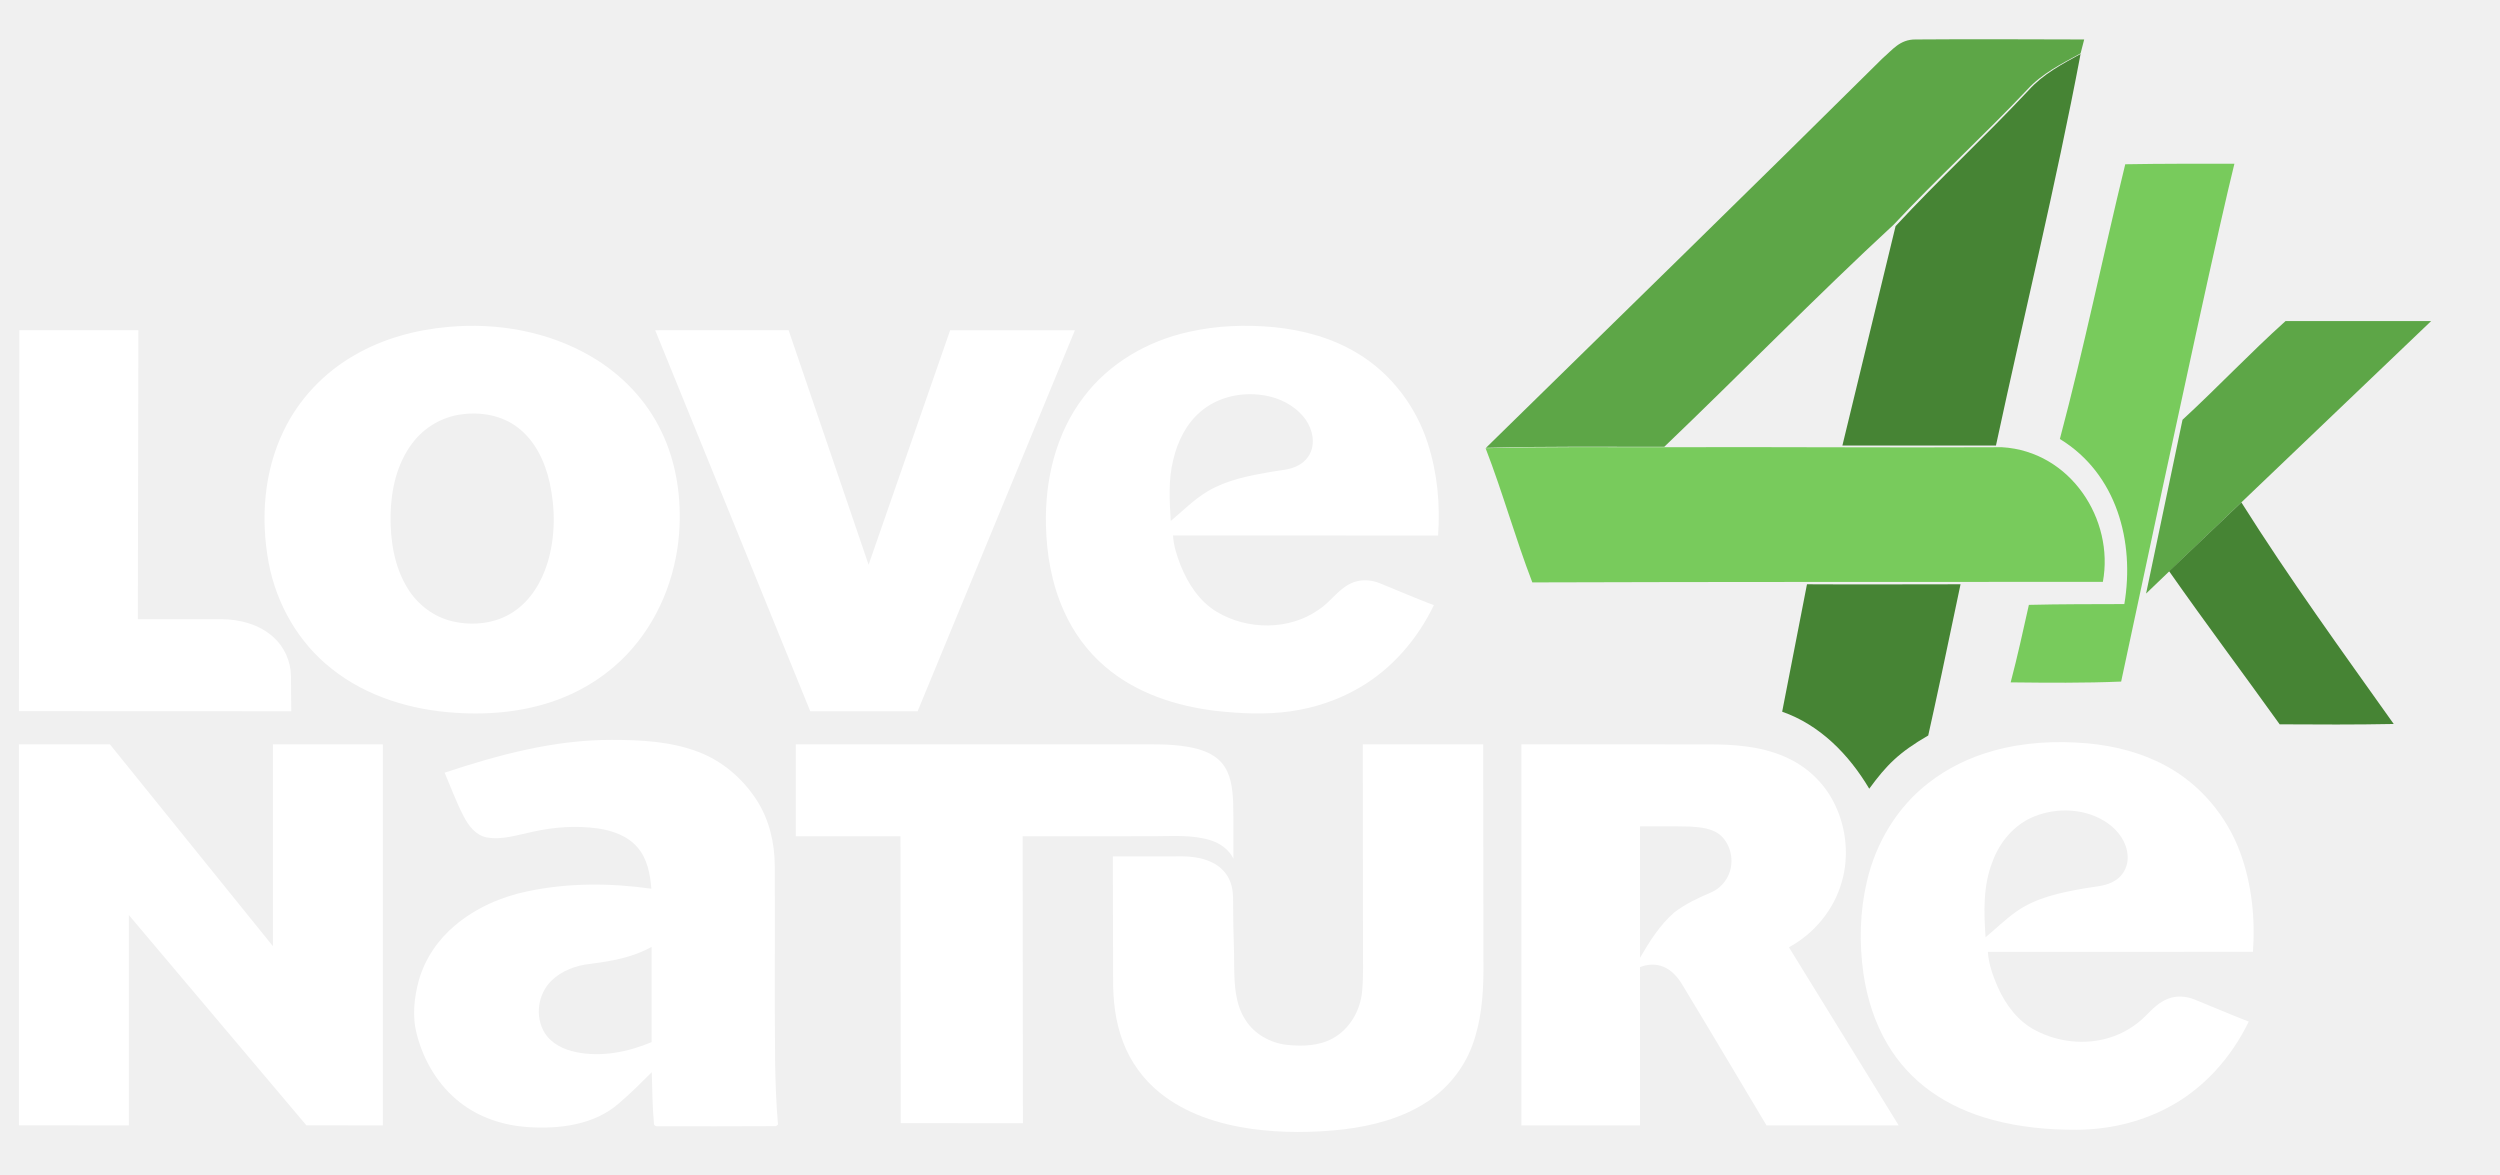
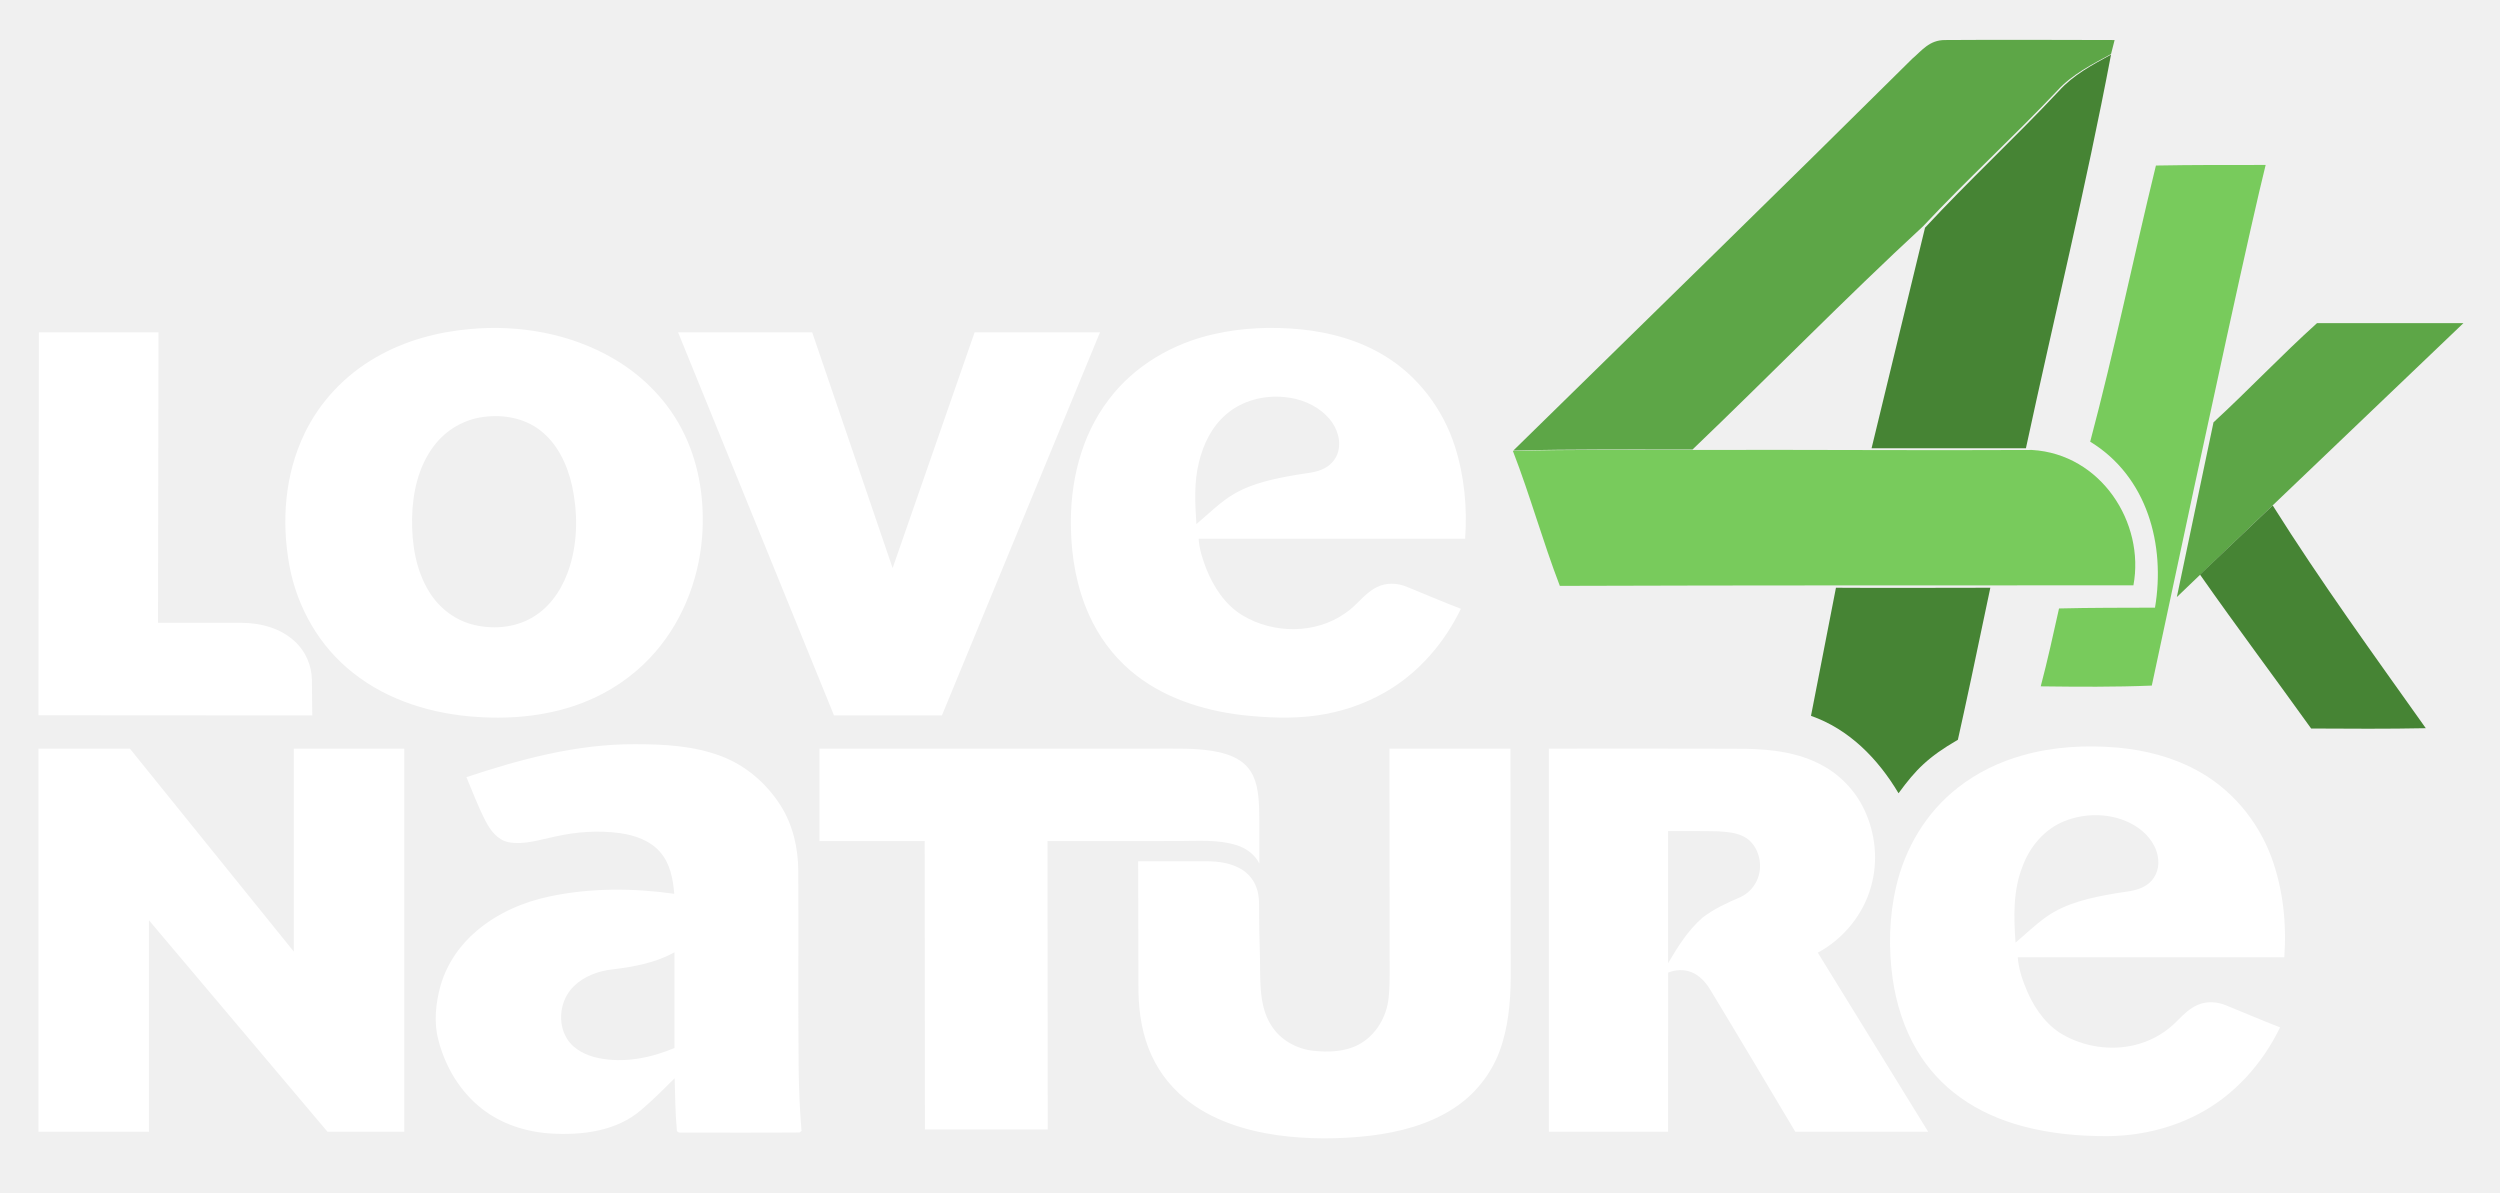
- <svg xmlns="http://www.w3.org/2000/svg" width="66px" height="31px" viewBox="0 0 66 31" version="1.1">
+ <svg xmlns="http://www.w3.org/2000/svg" width="65px" height="31px" viewBox="0 0 65 31" version="1.1">
  <g id="Page-1" stroke="none" stroke-width="1" fill="none" fill-rule="evenodd">
-     <g id="SVG-Layer" transform="translate(0.5, 1)" fill-rule="nonzero">
-       <g id="#5da647ff" transform="translate(38.6975, 0)" fill="#5DA647">
-         <path d="M10.511,0.531 C10.76,0.323 10.954,0.039 11.373,0.042 C12.853,0.03 14.341,0.039 15.825,0.042 L15.73,0.41 C15.238,0.676 14.704,0.946 14.325,1.363 C13.176,2.578 11.941,3.707 10.798,4.928 C8.734,6.837 6.771,8.852 4.739,10.796 C3.17,10.796 1.6,10.781 0.033,10.822 C3.528,7.397 7.034,3.98 10.511,0.531 Z" id="Path" />
-         <path d="M18.421,10.082 C19.345,9.231 20.207,8.315 21.14,7.477 C22.424,7.477 23.703,7.477 24.984,7.477 C23.374,9.02 17.601,14.525 17.459,14.67 C17.759,13.243 18.126,11.486 18.421,10.082 Z" id="Path" />
+     <g id="lovenature4k" transform="translate(1, 1)" fill-rule="nonzero">
+       <g id="#5da647ff" transform="translate(38.31286, 0)" fill="#5DA647">
+         <path d="M10.407,0.526 C10.653,0.32 10.845,0.039 11.26,0.041 C12.726,0.03 14.198,0.039 15.667,0.041 L15.574,0.406 C15.087,0.67 14.558,0.936 14.183,1.35 C13.045,2.553 11.823,3.671 10.691,4.879 C8.647,6.769 6.703,8.764 4.692,10.688 C3.138,10.688 1.584,10.674 0.033,10.715 C3.493,7.323 6.964,3.941 10.407,0.526 Z" id="Path" />
+         <path d="M18.238,9.981 C19.153,9.139 20.006,8.233 20.929,7.402 C22.201,7.402 23.467,7.402 24.736,7.402 C23.141,8.93 17.426,14.38 17.285,14.524 C17.583,13.111 17.946,11.371 18.238,9.981 Z" id="Path" />
      </g>
-       <g id="#468434ff" transform="translate(46.52823, 0.380057)" fill="#468434">
-         <path d="M6.53,1 C6.908,0.579 7.409,0.313 7.899,0.045 C7.244,3.509 6.405,6.935 5.665,10.382 L1.611,10.382 L3.015,4.59 C4.154,3.36 5.385,2.223 6.53,1 Z" id="Path" />
-         <path d="M10.236,13.699 L12.144,11.883 C13.413,13.898 14.784,15.786 16.166,17.733 C15.162,17.753 14.156,17.748 13.155,17.742 C12.169,16.366 11.225,15.11 10.236,13.699 Z" id="Path" />
-         <path d="M0.676,14.045 C2.012,14.053 3.369,14.045 4.73,14.045 C4.348,15.876 4.064,17.206 3.877,18.037 C3.097,18.489 2.777,18.818 2.32,19.442 C1.777,18.529 1.015,17.757 0.021,17.409 L0.676,14.045 Z" id="Path" />
+       <g id="#468434ff" transform="translate(46.06576, 0.376279)" fill="#468434">
+         <path d="M6.465,0.99 C6.839,0.573 7.336,0.31 7.821,0.044 C7.172,3.475 6.342,6.866 5.608,10.279 L1.595,10.279 L2.985,4.544 C4.113,3.327 5.331,2.201 6.465,0.99 Z" id="Path" />
+         <path d="M10.134,13.563 L12.024,11.764 C13.28,13.76 14.637,15.629 16.005,17.557 C15.011,17.577 14.015,17.571 13.024,17.565 C12.048,16.203 11.113,14.959 10.134,13.563 Z" id="Path" />
+         <path d="M0.669,13.905 C1.992,13.914 3.335,13.905 4.683,13.905 C4.305,15.718 4.024,17.035 3.839,17.858 C3.066,18.306 2.749,18.63 2.296,19.248 C1.759,18.344 1.005,17.58 0.02,17.236 L0.669,13.905 Z" id="Path" />
      </g>
-       <g id="#78cb5cff" transform="translate(38.6975, 3.268489)" fill="#78CB5C">
-         <path d="M16.909,0.068 C17.868,0.051 18.829,0.054 19.791,0.054 C19.426,1.519 18.43,6.076 16.801,13.725 C15.831,13.766 14.857,13.757 13.884,13.746 C14.063,13.068 14.212,12.384 14.365,11.7 C15.204,11.679 16.046,11.682 16.885,11.679 C17.163,10.039 16.688,8.239 15.183,7.321 C15.822,4.917 16.321,2.481 16.909,0.068 Z" id="Path" />
-         <path d="M0.022,7.564 C1.576,7.524 3.134,7.538 4.691,7.538 C7.682,7.527 10.656,7.554 13.654,7.538 C15.467,7.645 16.624,9.452 16.318,11.093 C11.297,11.096 6.278,11.09 1.256,11.107 C0.806,9.937 0.474,8.731 0.022,7.564 Z" id="Path" />
+       <g id="#78cb5cff" transform="translate(38.31286, 3.236002)" fill="#78CB5C">
+         <path d="M16.741,0.068 C17.69,0.05 18.642,0.053 19.594,0.053 C19.233,1.504 18.247,6.016 16.634,13.589 C15.673,13.629 14.71,13.621 13.746,13.609 C13.923,12.938 14.071,12.261 14.222,11.584 C15.053,11.563 15.886,11.566 16.717,11.563 C16.992,9.939 16.522,8.158 15.032,7.248 C15.665,4.868 16.158,2.456 16.741,0.068 Z" id="Path" />
+         <path d="M0.022,7.488 C1.56,7.449 3.102,7.463 4.644,7.463 C7.606,7.452 10.55,7.479 13.519,7.463 C15.314,7.569 16.459,9.358 16.156,10.983 C11.184,10.985 6.215,10.98 1.243,10.997 C0.798,9.838 0.47,8.644 0.022,7.488 Z" id="Path" />
      </g>
-       <g id="love_nature_logo_white" transform="translate(0, 7.601137)" fill="#FFFFFF">
-         <path d="M11.342,0.029 C12.633,-0.089 13.973,0.151 15.094,0.803 C15.9,1.269 16.572,1.966 16.967,2.802 C17.367,3.635 17.497,4.577 17.428,5.491 C17.336,6.659 16.871,7.812 16.053,8.673 C15.578,9.175 14.988,9.568 14.342,9.825 C13.456,10.179 12.483,10.28 11.534,10.217 C10.363,10.145 9.181,9.791 8.261,9.058 C7.379,8.368 6.799,7.345 6.594,6.262 C6.376,5.096 6.466,3.85 6.989,2.771 C7.389,1.937 8.056,1.233 8.867,0.771 C9.618,0.336 10.478,0.104 11.342,0.029 M11.693,2.337 C11.174,2.401 10.694,2.685 10.386,3.099 C9.973,3.642 9.824,4.334 9.811,5.001 C9.802,5.668 9.907,6.362 10.266,6.938 C10.527,7.363 10.957,7.691 11.452,7.803 C11.991,7.928 12.593,7.862 13.057,7.55 C13.508,7.252 13.797,6.766 13.953,6.263 C14.163,5.577 14.163,4.839 14.012,4.142 C13.888,3.591 13.633,3.038 13.169,2.685 C12.756,2.367 12.204,2.268 11.693,2.337 Z" id="Shape" />
-         <path d="M30.883,0.161 C31.622,-0.008 32.39,-0.034 33.144,0.037 C33.916,0.114 34.684,0.327 35.346,0.731 C36.235,1.267 36.887,2.14 37.196,3.11 C37.447,3.891 37.525,4.722 37.465,5.537 C35.133,5.534 32.8,5.537 30.468,5.536 C30.482,5.807 30.57,6.068 30.666,6.319 C30.861,6.804 31.161,7.275 31.624,7.552 C32.432,8.036 33.536,8.044 34.313,7.495 C34.619,7.298 34.815,6.971 35.147,6.808 C35.389,6.685 35.683,6.695 35.931,6.798 C36.406,6.989 36.875,7.195 37.354,7.376 C36.925,8.264 36.254,9.054 35.384,9.556 C34.829,9.88 34.206,10.088 33.567,10.178 C32.92,10.269 32.261,10.238 31.613,10.168 C30.556,10.043 29.492,9.699 28.68,9.002 C28.207,8.6 27.834,8.089 27.586,7.527 C27.266,6.817 27.13,6.039 27.113,5.266 C27.084,4.075 27.371,2.84 28.112,1.876 C28.777,0.992 29.796,0.399 30.883,0.161 M31.19,2.27 C30.81,2.595 30.586,3.061 30.474,3.536 C30.341,4.064 30.375,4.614 30.408,5.152 C30.732,4.882 31.028,4.576 31.396,4.361 C31.895,4.069 32.476,3.956 33.041,3.858 C33.288,3.812 33.551,3.808 33.775,3.685 C33.974,3.582 34.119,3.387 34.149,3.169 C34.197,2.847 34.05,2.52 33.816,2.297 C33.527,2.009 33.124,1.852 32.718,1.816 C32.175,1.762 31.601,1.913 31.19,2.27 Z" id="Shape" />
-         <path d="M0.011,0.116 C1.058,0.116 2.105,0.116 3.153,0.116 C3.149,2.659 3.144,5.202 3.139,7.745 C3.872,7.745 4.604,7.743 5.336,7.745 C5.832,7.747 6.352,7.884 6.723,8.224 C7.009,8.482 7.175,8.859 7.182,9.241 C7.186,9.552 7.183,9.865 7.19,10.176 C4.794,10.175 2.397,10.176 0,10.173 C0,6.82 0.009,3.468 0.011,0.116 Z" id="Path" />
-         <path d="M16.797,0.117 C17.971,0.116 19.145,0.117 20.319,0.116 C21.024,2.179 21.726,4.244 22.431,6.308 C23.149,4.244 23.866,2.18 24.584,0.117 C25.682,0.116 26.78,0.117 27.878,0.117 C26.494,3.47 25.109,6.823 23.725,10.176 C22.781,10.176 21.836,10.176 20.891,10.176 C19.526,6.823 18.162,3.47 16.797,0.117 Z" id="Path" />
-         <path d="M11.238,11.798 C12.665,11.324 14.145,10.926 15.661,10.932 C16.424,10.932 17.204,10.972 17.924,11.245 C18.574,11.487 19.121,11.963 19.489,12.542 C19.812,13.051 19.95,13.656 19.954,14.253 C19.963,15.991 19.946,17.73 19.963,19.468 C19.973,20.008 19.992,20.549 20.039,21.087 C20.026,21.098 20,21.119 19.987,21.129 C18.946,21.137 17.905,21.131 16.864,21.133 C16.813,21.14 16.759,21.109 16.764,21.054 C16.721,20.605 16.722,20.155 16.707,19.705 C16.425,19.985 16.144,20.268 15.84,20.526 C15.19,21.099 14.266,21.21 13.429,21.154 C12.789,21.11 12.15,20.902 11.645,20.504 C11.073,20.058 10.684,19.406 10.506,18.712 C10.376,18.237 10.432,17.732 10.562,17.263 C10.724,16.703 11.068,16.201 11.517,15.826 C12.06,15.368 12.731,15.074 13.427,14.929 C14.5,14.703 15.613,14.708 16.696,14.861 C16.665,14.477 16.591,14.069 16.329,13.769 C16.069,13.464 15.667,13.325 15.278,13.269 C14.709,13.19 14.126,13.232 13.567,13.357 C13.168,13.438 12.761,13.581 12.35,13.507 C12.058,13.451 11.869,13.197 11.741,12.951 C11.548,12.578 11.402,12.184 11.238,11.798 M15.09,16.844 C14.713,16.883 14.332,17.021 14.058,17.289 C13.696,17.642 13.614,18.246 13.885,18.675 C14.064,18.956 14.386,19.109 14.707,19.175 C15.379,19.313 16.078,19.173 16.702,18.911 C16.702,18.073 16.702,17.234 16.702,16.396 C16.211,16.673 15.644,16.774 15.09,16.844 Z" id="Shape" />
-         <path d="M52.115,11.222 C52.924,10.994 53.777,10.95 54.612,11.023 C55.319,11.089 56.023,11.266 56.649,11.601 C57.58,12.091 58.289,12.943 58.644,13.912 C58.948,14.746 59.041,15.647 58.978,16.527 C56.645,16.528 54.312,16.527 51.979,16.528 C52.001,16.851 52.113,17.162 52.241,17.458 C52.45,17.924 52.774,18.365 53.244,18.604 C53.83,18.911 54.542,18.991 55.178,18.798 C55.553,18.686 55.894,18.475 56.165,18.198 C56.331,18.03 56.504,17.855 56.731,17.768 C56.955,17.677 57.212,17.696 57.434,17.785 C57.912,17.978 58.385,18.184 58.867,18.369 C58.403,19.326 57.656,20.169 56.687,20.662 C55.962,21.037 55.141,21.221 54.323,21.225 C53.58,21.227 52.833,21.159 52.116,20.966 C51.525,20.809 50.956,20.562 50.462,20.205 C50.003,19.876 49.617,19.453 49.332,18.971 C48.991,18.398 48.79,17.752 48.694,17.098 C48.581,16.291 48.599,15.463 48.786,14.668 C49.019,13.66 49.578,12.714 50.411,12.07 C50.912,11.677 51.499,11.393 52.115,11.222 M53.197,12.956 C52.672,13.168 52.29,13.632 52.102,14.147 C51.851,14.782 51.872,15.475 51.92,16.142 C52.191,15.917 52.442,15.668 52.732,15.464 C53.256,15.094 53.905,14.961 54.531,14.852 C54.808,14.8 55.111,14.8 55.352,14.637 C55.574,14.498 55.692,14.233 55.669,13.979 C55.646,13.636 55.428,13.333 55.15,13.136 C54.593,12.741 53.822,12.701 53.197,12.956 Z" id="Shape" />
-         <path d="M0,11.049 C0.8,11.049 1.601,11.049 2.401,11.049 C3.836,12.825 5.27,14.602 6.705,16.378 C6.705,14.601 6.705,12.825 6.705,11.049 C7.672,11.049 8.64,11.049 9.607,11.049 C9.607,14.402 9.607,17.755 9.607,21.109 C8.934,21.108 8.262,21.109 7.589,21.108 C6.027,19.257 4.465,17.407 2.902,15.557 C2.902,17.408 2.902,19.258 2.902,21.109 C1.935,21.109 0.967,21.109 0,21.108 C0,17.755 -0,14.402 0,11.049 Z" id="Path" />
-         <path d="M20.51,11.049 C23.468,11.049 26.425,11.049 29.383,11.049 C29.869,11.052 30.36,11.031 30.842,11.112 C31.18,11.169 31.539,11.28 31.765,11.552 C31.999,11.836 32.038,12.22 32.055,12.573 C32.069,13.071 32.057,13.569 32.062,14.067 C31.942,13.826 31.709,13.657 31.452,13.58 C30.967,13.431 30.452,13.475 29.952,13.475 C28.801,13.478 27.65,13.475 26.498,13.476 C26.499,16.001 26.501,18.526 26.505,21.051 C25.43,21.051 24.355,21.051 23.28,21.05 C23.278,18.526 23.274,16.001 23.273,13.476 C22.352,13.476 21.431,13.477 20.51,13.476 C20.51,12.667 20.51,11.858 20.51,11.049 Z" id="Path" />
-         <path d="M35.478,11.049 C36.538,11.049 37.597,11.049 38.656,11.049 C38.66,13.052 38.662,15.054 38.663,17.057 C38.658,17.716 38.598,18.386 38.365,19.008 C38.136,19.619 37.703,20.151 37.151,20.503 C36.5,20.924 35.731,21.122 34.967,21.215 C34.162,21.305 33.344,21.311 32.54,21.201 C31.67,21.077 30.793,20.799 30.105,20.236 C29.677,19.887 29.343,19.425 29.149,18.909 C28.944,18.376 28.881,17.801 28.886,17.234 C28.884,16.159 28.881,15.083 28.879,14.007 C29.434,14.006 29.987,14.007 30.541,14.007 C30.865,13.999 31.203,14.022 31.498,14.167 C31.723,14.272 31.907,14.465 31.987,14.7 C32.078,14.949 32.049,15.217 32.056,15.475 C32.056,15.957 32.084,16.438 32.082,16.92 C32.089,17.399 32.108,17.912 32.382,18.327 C32.616,18.701 33.037,18.932 33.471,18.983 C33.878,19.026 34.313,19.014 34.68,18.815 C35.127,18.572 35.408,18.086 35.458,17.589 C35.501,17.156 35.478,16.72 35.483,16.285 C35.483,14.54 35.477,12.794 35.478,11.049 Z" id="Path" />
-         <path d="M39.665,11.049 C41.386,11.051 43.107,11.045 44.828,11.052 C45.514,11.064 46.223,11.151 46.834,11.482 C47.315,11.739 47.708,12.151 47.942,12.641 C48.244,13.267 48.317,14.002 48.126,14.671 C47.922,15.406 47.401,16.043 46.728,16.407 C47.693,17.975 48.66,19.541 49.625,21.109 C48.462,21.109 47.299,21.109 46.136,21.109 C45.397,19.874 44.665,18.636 43.919,17.406 C43.799,17.203 43.636,17.01 43.41,16.92 C43.215,16.839 42.99,16.853 42.796,16.931 C42.795,18.324 42.796,19.716 42.796,21.109 C41.752,21.109 40.709,21.109 39.665,21.109 C39.665,17.756 39.665,14.403 39.665,11.049 M42.796,16.685 C43.048,16.253 43.32,15.818 43.702,15.486 C44,15.258 44.344,15.098 44.688,14.952 C44.9,14.855 45.07,14.673 45.151,14.456 C45.279,14.123 45.198,13.716 44.939,13.466 C44.719,13.265 44.402,13.239 44.117,13.22 C43.677,13.209 43.236,13.218 42.796,13.215 C42.796,14.371 42.796,15.528 42.796,16.685 Z" id="Shape" />
+       <g id="love_nature_logo_white" transform="translate(0, 7.525585)" fill="#FFFFFF">
+         <path d="M11.229,0.029 C12.507,-0.088 13.834,0.15 14.944,0.795 C15.742,1.257 16.407,1.947 16.798,2.774 C17.194,3.599 17.323,4.531 17.255,5.436 C17.164,6.593 16.704,7.735 15.893,8.586 C15.423,9.083 14.839,9.473 14.199,9.727 C13.322,10.078 12.359,10.178 11.419,10.116 C10.26,10.045 9.09,9.694 8.179,8.968 C7.305,8.285 6.731,7.272 6.528,6.199 C6.312,5.046 6.402,3.812 6.919,2.744 C7.315,1.917 7.976,1.221 8.779,0.763 C9.523,0.333 10.373,0.103 11.229,0.029 M11.577,2.314 C11.063,2.377 10.588,2.659 10.282,3.068 C9.874,3.606 9.726,4.291 9.714,4.951 C9.704,5.611 9.808,6.298 10.164,6.869 C10.423,7.29 10.848,7.614 11.338,7.725 C11.872,7.85 12.468,7.784 12.927,7.475 C13.374,7.18 13.66,6.699 13.815,6.2 C14.023,5.522 14.022,4.791 13.873,4.101 C13.749,3.555 13.497,3.008 13.038,2.658 C12.63,2.343 12.083,2.246 11.577,2.314 Z" id="Shape" />
+         <path d="M30.576,0.159 C31.308,-0.008 32.068,-0.034 32.815,0.037 C33.579,0.113 34.34,0.323 34.995,0.723 C35.875,1.254 36.52,2.119 36.827,3.079 C37.074,3.853 37.152,4.676 37.093,5.482 C34.784,5.479 32.474,5.482 30.165,5.481 C30.179,5.749 30.267,6.007 30.361,6.257 C30.554,6.737 30.852,7.202 31.31,7.477 C32.109,7.956 33.202,7.964 33.972,7.42 C34.275,7.226 34.469,6.902 34.797,6.741 C35.037,6.618 35.328,6.629 35.574,6.73 C36.044,6.92 36.508,7.123 36.983,7.303 C36.558,8.182 35.893,8.964 35.032,9.461 C34.483,9.782 33.866,9.987 33.233,10.077 C32.592,10.167 31.94,10.136 31.299,10.067 C30.253,9.943 29.199,9.602 28.395,8.913 C27.927,8.514 27.558,8.009 27.311,7.452 C26.995,6.749 26.86,5.979 26.844,5.214 C26.815,4.034 27.099,2.812 27.833,1.857 C28.491,0.982 29.499,0.395 30.576,0.159 M30.88,2.248 C30.503,2.569 30.282,3.031 30.171,3.5 C30.04,4.024 30.073,4.568 30.106,5.101 C30.426,4.834 30.72,4.531 31.083,4.317 C31.578,4.028 32.153,3.916 32.713,3.819 C32.957,3.774 33.218,3.77 33.44,3.648 C33.636,3.547 33.78,3.353 33.809,3.137 C33.857,2.818 33.711,2.495 33.48,2.274 C33.194,1.989 32.794,1.834 32.392,1.798 C31.855,1.744 31.287,1.894 30.88,2.248 Z" id="Shape" />
+         <path d="M0.011,0.115 C1.047,0.115 2.084,0.115 3.121,0.115 C3.117,2.633 3.113,5.15 3.108,7.668 C3.833,7.668 4.558,7.667 5.283,7.668 C5.775,7.67 6.289,7.805 6.656,8.143 C6.94,8.397 7.104,8.771 7.11,9.149 C7.115,9.457 7.112,9.767 7.119,10.075 C4.746,10.073 2.373,10.075 0,10.071 C0,6.753 0.009,3.434 0.011,0.115 Z" id="Path" />
+         <path d="M16.63,0.115 C17.793,0.115 18.955,0.116 20.117,0.115 C20.815,2.158 21.51,4.202 22.208,6.245 C22.919,4.202 23.629,2.158 24.34,0.115 C25.427,0.115 26.514,0.115 27.6,0.115 C26.23,3.435 24.86,6.755 23.49,10.075 C22.554,10.075 21.619,10.075 20.684,10.075 C19.332,6.755 17.982,3.435 16.63,0.115 Z" id="Path" />
+         <path d="M11.127,11.681 C12.539,11.211 14.005,10.817 15.506,10.824 C16.26,10.823 17.033,10.863 17.746,11.133 C18.389,11.373 18.931,11.844 19.295,12.417 C19.615,12.921 19.752,13.521 19.755,14.111 C19.765,15.832 19.748,17.553 19.765,19.274 C19.774,19.809 19.793,20.345 19.84,20.878 C19.827,20.888 19.801,20.909 19.789,20.919 C18.758,20.927 17.727,20.921 16.696,20.922 C16.646,20.93 16.592,20.899 16.597,20.844 C16.555,20.4 16.556,19.954 16.541,19.509 C16.262,19.787 15.984,20.067 15.683,20.322 C15.039,20.889 14.124,20.999 13.295,20.944 C12.662,20.901 12.03,20.694 11.529,20.301 C10.963,19.859 10.578,19.213 10.401,18.526 C10.273,18.056 10.328,17.555 10.457,17.091 C10.618,16.537 10.958,16.04 11.402,15.669 C11.94,15.215 12.604,14.924 13.293,14.781 C14.355,14.557 15.458,14.562 16.53,14.713 C16.5,14.333 16.426,13.93 16.167,13.632 C15.909,13.33 15.511,13.193 15.126,13.137 C14.562,13.059 13.986,13.1 13.432,13.225 C13.037,13.305 12.635,13.446 12.227,13.373 C11.938,13.317 11.751,13.066 11.625,12.822 C11.433,12.453 11.288,12.063 11.127,11.681 M14.94,16.677 C14.566,16.715 14.189,16.852 13.919,17.117 C13.56,17.467 13.479,18.065 13.747,18.489 C13.924,18.767 14.243,18.919 14.56,18.984 C15.226,19.121 15.918,18.982 16.536,18.723 C16.536,17.893 16.536,17.063 16.536,16.233 C16.05,16.508 15.489,16.607 14.94,16.677 Z" id="Shape" />
+         <path d="M51.597,11.111 C52.398,10.885 53.242,10.841 54.069,10.913 C54.769,10.979 55.466,11.154 56.086,11.486 C57.008,11.971 57.709,12.814 58.061,13.774 C58.362,14.6 58.454,15.491 58.392,16.363 C56.082,16.364 53.772,16.363 51.462,16.364 C51.484,16.684 51.595,16.991 51.722,17.284 C51.929,17.745 52.249,18.183 52.715,18.419 C53.295,18.723 53.999,18.802 54.63,18.611 C55.001,18.501 55.339,18.292 55.606,18.018 C55.771,17.851 55.942,17.678 56.168,17.591 C56.389,17.502 56.643,17.52 56.863,17.608 C57.337,17.799 57.805,18.003 58.282,18.186 C57.822,19.134 57.082,19.969 56.124,20.457 C55.406,20.828 54.593,21.01 53.783,21.014 C53.048,21.016 52.308,20.948 51.598,20.758 C51.013,20.602 50.449,20.358 49.961,20.004 C49.506,19.679 49.124,19.259 48.841,18.782 C48.504,18.215 48.305,17.576 48.21,16.928 C48.098,16.13 48.116,15.309 48.301,14.522 C48.531,13.524 49.085,12.588 49.91,11.95 C50.406,11.561 50.987,11.28 51.597,11.111 M52.668,12.827 C52.148,13.037 51.77,13.496 51.584,14.007 C51.336,14.635 51.357,15.321 51.404,15.982 C51.672,15.758 51.921,15.512 52.207,15.311 C52.727,14.944 53.369,14.812 53.989,14.704 C54.263,14.652 54.563,14.652 54.802,14.491 C55.021,14.354 55.138,14.091 55.115,13.84 C55.093,13.5 54.877,13.2 54.602,13.005 C54.05,12.615 53.287,12.575 52.668,12.827 Z" id="Shape" />
+         <path d="M0,10.939 C0.792,10.939 1.585,10.939 2.377,10.939 C3.798,12.697 5.217,14.457 6.638,16.215 C6.639,14.456 6.638,12.698 6.639,10.939 C7.596,10.939 8.554,10.939 9.511,10.939 C9.511,14.259 9.512,17.579 9.511,20.899 C8.845,20.899 8.18,20.899 7.514,20.899 C5.967,19.066 4.42,17.234 2.873,15.402 C2.873,17.234 2.873,19.067 2.873,20.899 C1.915,20.899 0.958,20.899 0,20.899 C0,17.579 -0,14.259 0,10.939 Z" id="Path" />
+         <path d="M20.307,10.939 C23.234,10.939 26.163,10.939 29.091,10.939 C29.572,10.942 30.058,10.921 30.535,11.001 C30.87,11.058 31.225,11.167 31.449,11.437 C31.681,11.718 31.719,12.098 31.736,12.448 C31.75,12.941 31.738,13.434 31.743,13.927 C31.625,13.688 31.393,13.521 31.139,13.445 C30.659,13.298 30.15,13.341 29.654,13.341 C28.515,13.344 27.375,13.341 26.235,13.342 C26.235,15.842 26.238,18.342 26.241,20.841 C25.177,20.841 24.113,20.842 23.048,20.841 C23.046,18.342 23.043,15.842 23.042,13.342 C22.13,13.342 21.218,13.343 20.307,13.342 C20.307,12.541 20.306,11.74 20.307,10.939 Z" id="Path" />
+         <path d="M35.126,10.939 C36.174,10.939 37.223,10.939 38.272,10.939 C38.276,12.922 38.278,14.905 38.279,16.888 C38.274,17.54 38.214,18.203 37.984,18.819 C37.756,19.424 37.328,19.951 36.782,20.3 C36.137,20.716 35.375,20.912 34.619,21.004 C33.822,21.094 33.012,21.099 32.216,20.99 C31.355,20.867 30.487,20.592 29.806,20.035 C29.382,19.689 29.052,19.232 28.859,18.721 C28.656,18.194 28.594,17.624 28.599,17.063 C28.597,15.998 28.593,14.933 28.592,13.868 C29.141,13.867 29.689,13.868 30.237,13.868 C30.559,13.86 30.893,13.883 31.185,14.026 C31.408,14.13 31.59,14.322 31.669,14.554 C31.76,14.8 31.73,15.065 31.738,15.321 C31.737,15.798 31.765,16.275 31.763,16.751 C31.77,17.226 31.789,17.734 32.06,18.145 C32.292,18.515 32.708,18.744 33.139,18.794 C33.541,18.837 33.972,18.825 34.335,18.628 C34.778,18.388 35.056,17.906 35.105,17.414 C35.148,16.985 35.126,16.554 35.13,16.123 C35.131,14.395 35.125,12.667 35.126,10.939 Z" id="Path" />
+         <path d="M39.271,10.939 C40.975,10.941 42.679,10.935 44.383,10.943 C45.062,10.954 45.764,11.04 46.368,11.368 C46.845,11.622 47.234,12.03 47.466,12.515 C47.764,13.135 47.837,13.862 47.647,14.525 C47.446,15.253 46.93,15.884 46.263,16.244 C47.219,17.796 48.176,19.347 49.132,20.899 C47.98,20.899 46.829,20.899 45.677,20.899 C44.946,19.676 44.221,18.451 43.482,17.233 C43.364,17.032 43.203,16.841 42.979,16.752 C42.785,16.672 42.563,16.685 42.371,16.763 C42.37,18.141 42.371,19.52 42.37,20.899 C41.337,20.899 40.304,20.899 39.271,20.899 C39.271,17.579 39.271,14.259 39.271,10.939 M42.37,16.519 C42.62,16.091 42.889,15.661 43.267,15.332 C43.562,15.106 43.903,14.948 44.244,14.803 C44.454,14.708 44.622,14.527 44.702,14.312 C44.829,13.983 44.749,13.579 44.492,13.332 C44.274,13.133 43.961,13.107 43.679,13.089 C43.243,13.077 42.806,13.086 42.37,13.083 C42.37,14.228 42.37,15.374 42.37,16.519 Z" id="Shape" />
      </g>
    </g>
  </g>
</svg>
